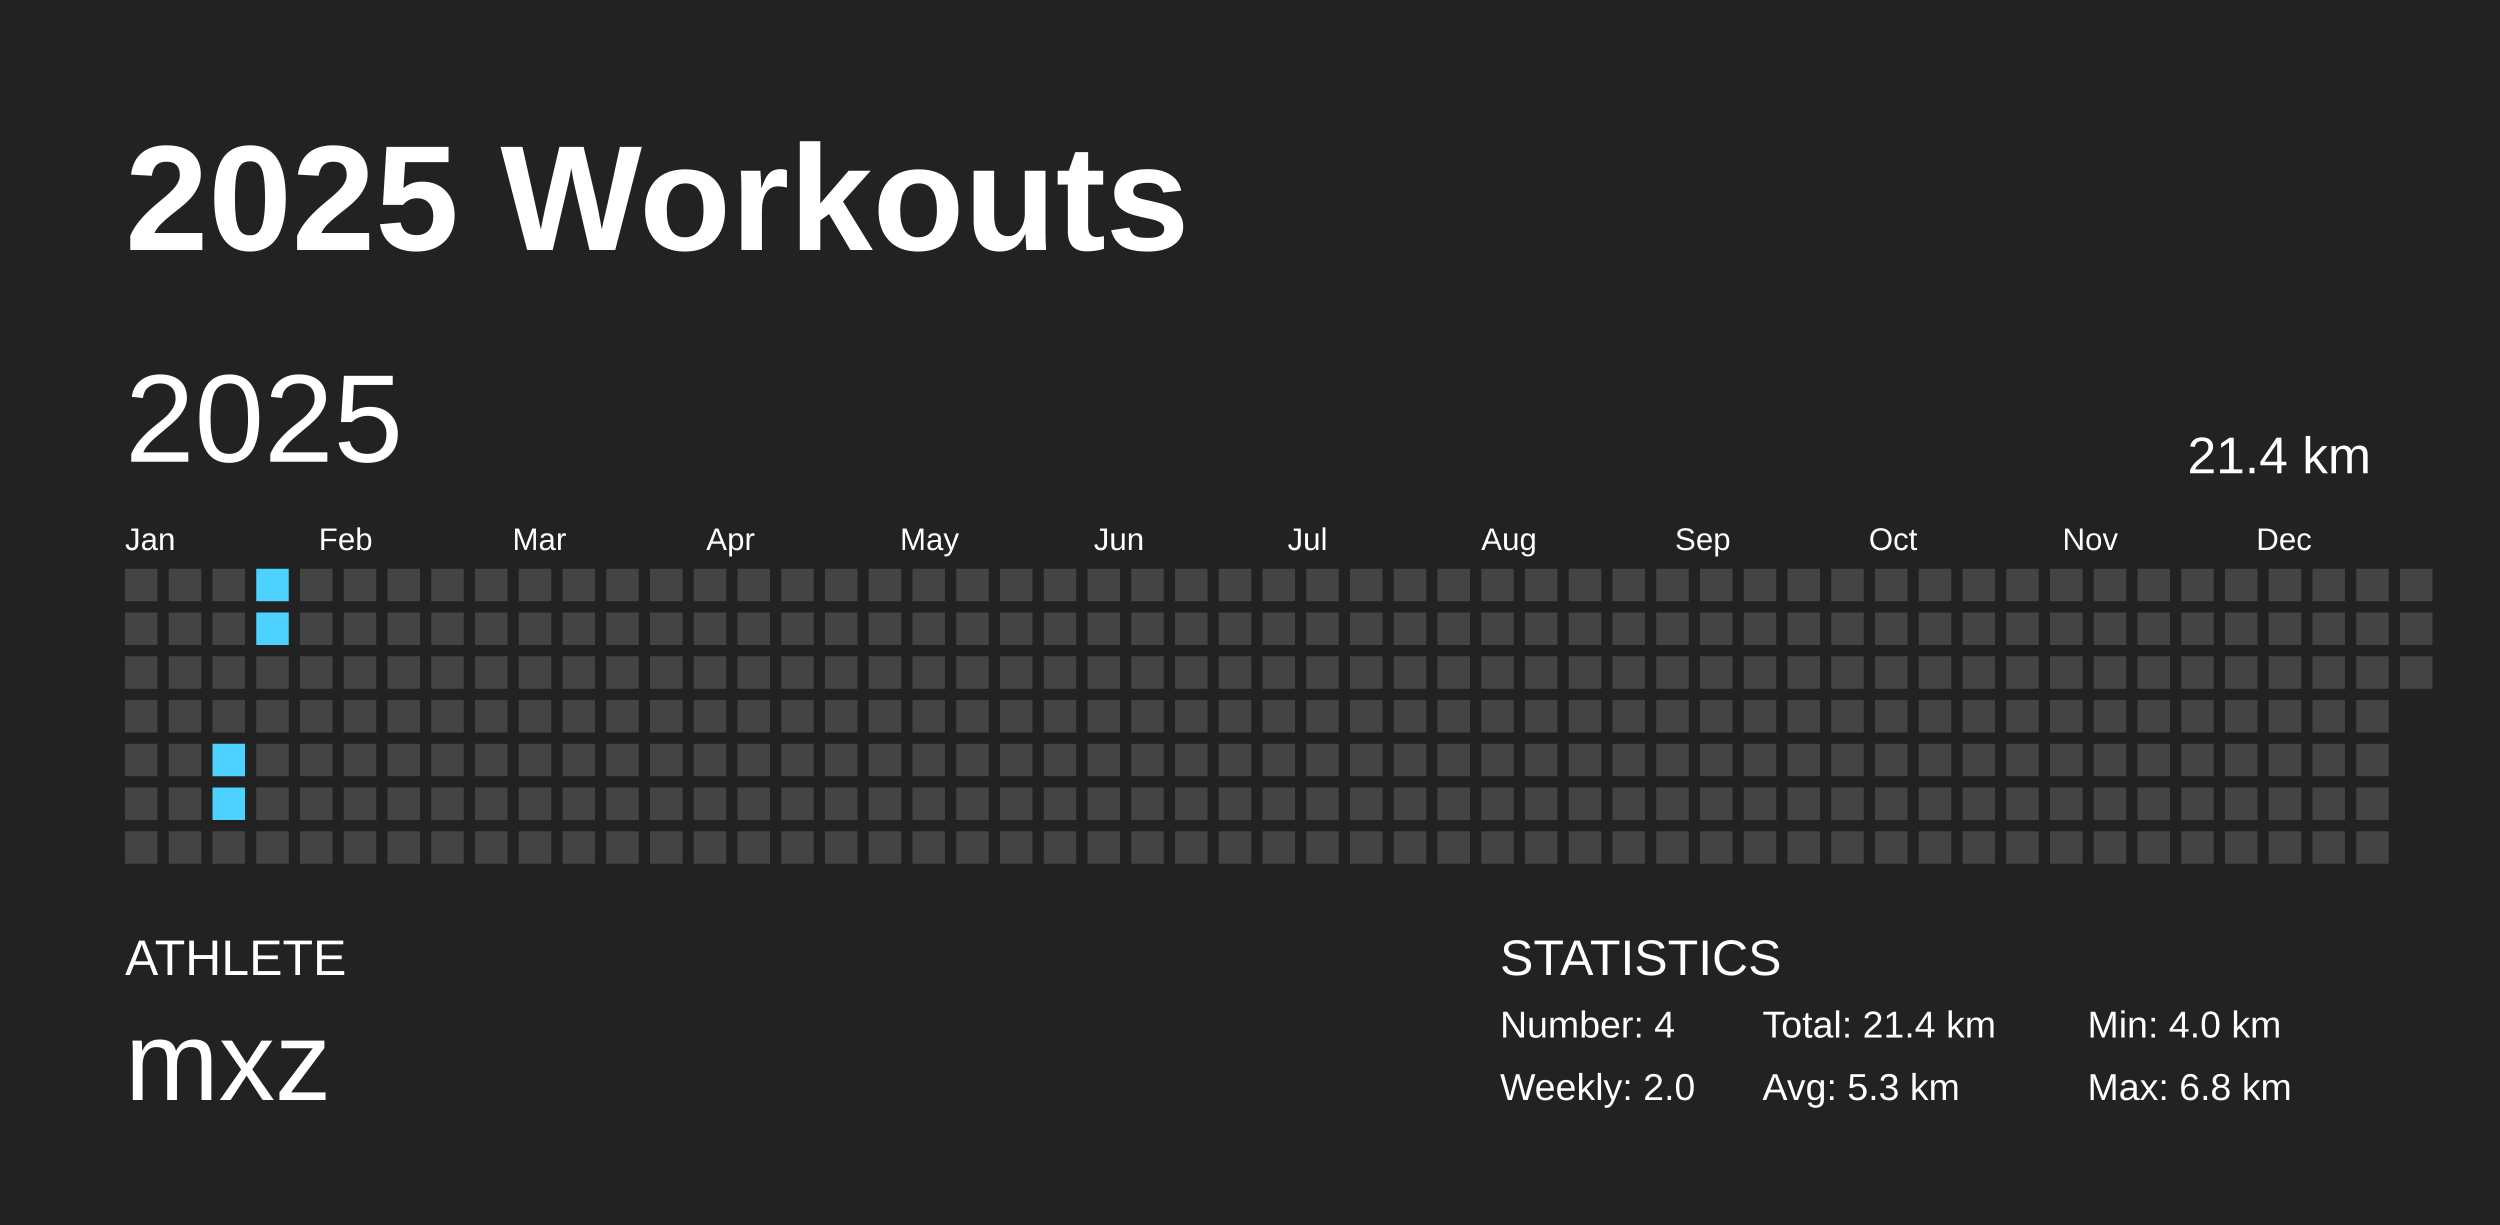
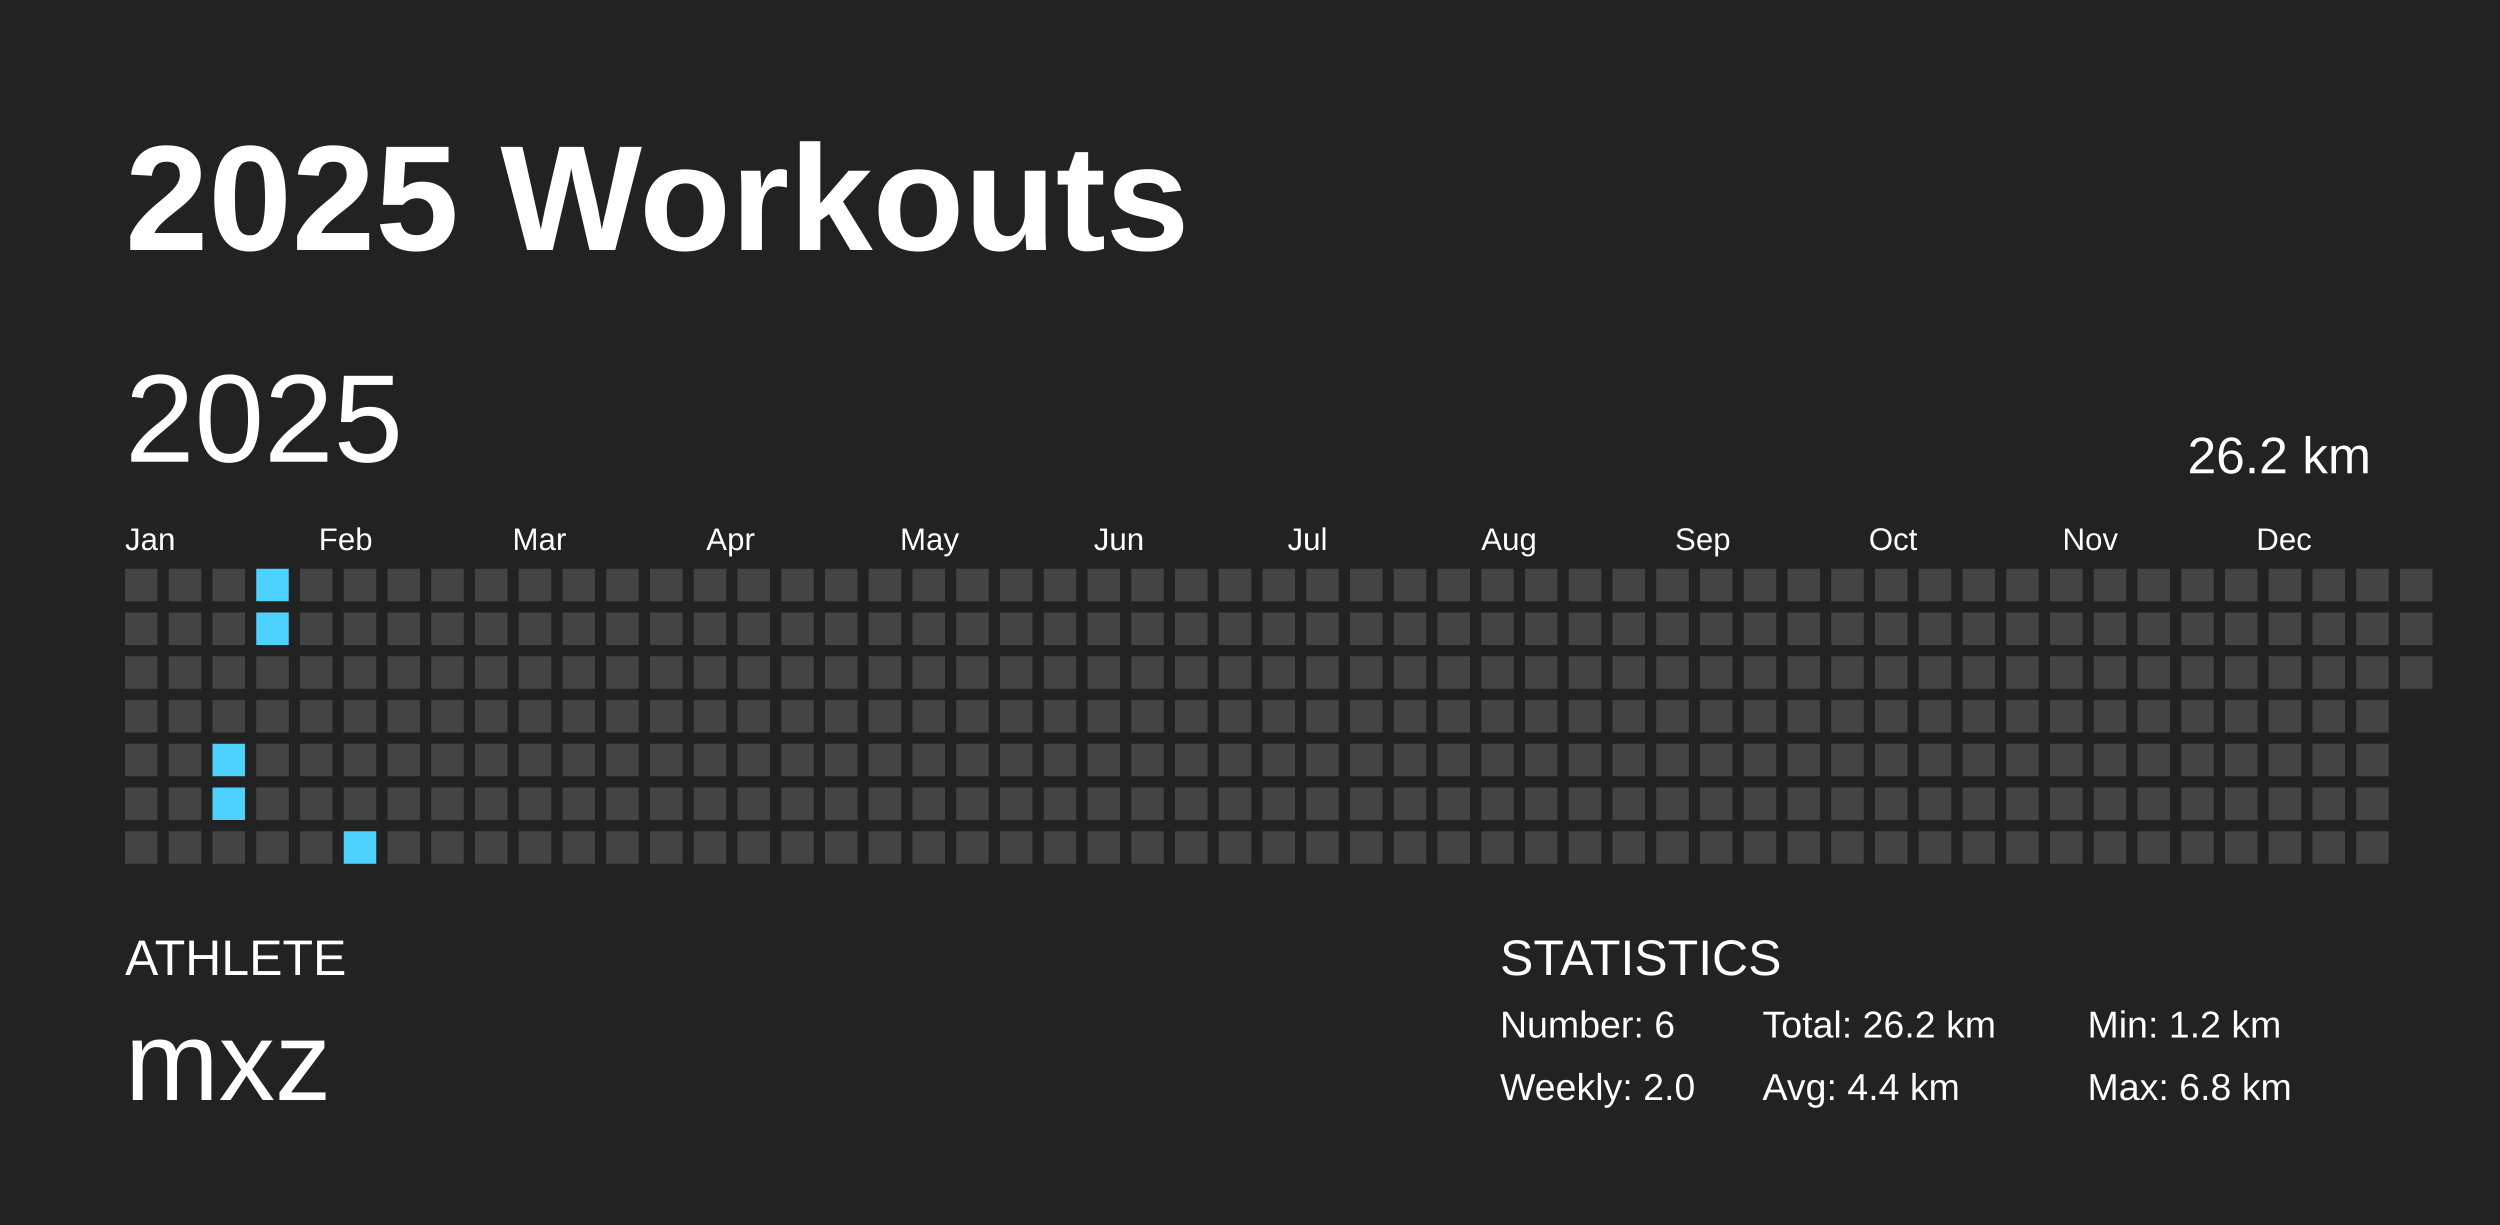
<svg xmlns="http://www.w3.org/2000/svg" baseProfile="full" height="98mm" version="1.1" viewBox="0,0,200,98" width="200mm">
  <defs />
  <rect fill="#222222" height="98" width="200" x="0" y="0" />
  <text fill="#FFFFFF" style="font-size:12px; font-family:Arial; font-weight:bold;" x="10" y="20">2025 Workouts</text>
  <text fill="#FFFFFF" style="font-size:4px; font-family:Arial" x="10" y="78">ATHLETE</text>
  <text fill="#FFFFFF" style="font-size:9px; font-family:Arial" x="10" y="88">mxz</text>
  <text fill="#FFFFFF" style="font-size:4px; font-family:Arial" x="120" y="78">STATISTICS</text>
-   <text fill="#FFFFFF" style="font-size:3px; font-family:Arial" x="120" y="83">Number: 4</text>
+   <text fill="#FFFFFF" style="font-size:3px; font-family:Arial" x="120" y="83">Number: 6</text>
  <text fill="#FFFFFF" style="font-size:3px; font-family:Arial" x="120" y="88">Weekly: 2.0</text>
-   <text fill="#FFFFFF" style="font-size:3px; font-family:Arial" x="141" y="83">Total: 21.4 km</text>
-   <text fill="#FFFFFF" style="font-size:3px; font-family:Arial" x="141" y="88">Avg: 5.3 km</text>
-   <text fill="#FFFFFF" style="font-size:3px; font-family:Arial" x="167" y="83">Min: 4.0 km</text>
+   <text fill="#FFFFFF" style="font-size:3px; font-family:Arial" x="141" y="83">Total: 26.2 km</text>
+   <text fill="#FFFFFF" style="font-size:3px; font-family:Arial" x="141" y="88">Avg: 4.4 km</text>
+   <text fill="#FFFFFF" style="font-size:3px; font-family:Arial" x="167" y="83">Min: 1.2 km</text>
  <text fill="#FFFFFF" style="font-size:3px; font-family:Arial" x="167" y="88">Max: 6.8 km</text>
  <text dominant-baseline="hanging" fill="#FFFFFF" style="font-size:10.0px; font-family:Arial;" x="10" y="30">2025</text>
-   <text dominant-baseline="hanging" fill="#FFFFFF" style="font-size:4.125px; font-family:Arial;" x="175" y="35">21.4 km</text>
+   <text dominant-baseline="hanging" fill="#FFFFFF" style="font-size:4.125px; font-family:Arial;" x="175" y="35">26.2 km</text>
  <text fill="#FFFFFF" style="font-size:2.5px; font-family:Arial" x="10.0" y="44">Jan</text>
  <text fill="#FFFFFF" style="font-size:2.5px; font-family:Arial" x="25.5" y="44">Feb</text>
  <text fill="#FFFFFF" style="font-size:2.5px; font-family:Arial" x="41.0" y="44">Mar</text>
  <text fill="#FFFFFF" style="font-size:2.5px; font-family:Arial" x="56.5" y="44">Apr</text>
  <text fill="#FFFFFF" style="font-size:2.5px; font-family:Arial" x="72.0" y="44">May</text>
  <text fill="#FFFFFF" style="font-size:2.5px; font-family:Arial" x="87.5" y="44">Jun</text>
  <text fill="#FFFFFF" style="font-size:2.5px; font-family:Arial" x="103.0" y="44">Jul</text>
  <text fill="#FFFFFF" style="font-size:2.5px; font-family:Arial" x="118.5" y="44">Aug</text>
  <text fill="#FFFFFF" style="font-size:2.5px; font-family:Arial" x="134.0" y="44">Sep</text>
  <text fill="#FFFFFF" style="font-size:2.5px; font-family:Arial" x="149.5" y="44">Oct</text>
  <text fill="#FFFFFF" style="font-size:2.5px; font-family:Arial" x="165.0" y="44">Nov</text>
  <text fill="#FFFFFF" style="font-size:2.5px; font-family:Arial" x="180.5" y="44">Dec</text>
  <rect fill="#444444" height="2.6" width="2.6" x="10.0" y="45.5" />
  <rect fill="#444444" height="2.6" width="2.6" x="10.0" y="49.0" />
  <rect fill="#444444" height="2.6" width="2.6" x="10.0" y="52.5" />
  <rect fill="#444444" height="2.6" width="2.6" x="10.0" y="56.0" />
  <rect fill="#444444" height="2.6" width="2.6" x="10.0" y="59.5" />
  <rect fill="#444444" height="2.6" width="2.6" x="10.0" y="63.0" />
  <rect fill="#444444" height="2.6" width="2.6" x="10.0" y="66.5" />
  <rect fill="#444444" height="2.6" width="2.6" x="13.5" y="45.5" />
  <rect fill="#444444" height="2.6" width="2.6" x="13.5" y="49.0" />
  <rect fill="#444444" height="2.6" width="2.6" x="13.5" y="52.5" />
  <rect fill="#444444" height="2.6" width="2.6" x="13.5" y="56.0" />
  <rect fill="#444444" height="2.6" width="2.6" x="13.5" y="59.5" />
  <rect fill="#444444" height="2.6" width="2.6" x="13.5" y="63.0" />
  <rect fill="#444444" height="2.6" width="2.6" x="13.5" y="66.5" />
  <rect fill="#444444" height="2.6" width="2.6" x="17.0" y="45.5" />
  <rect fill="#444444" height="2.6" width="2.6" x="17.0" y="49.0" />
  <rect fill="#444444" height="2.6" width="2.6" x="17.0" y="52.5" />
  <rect fill="#444444" height="2.6" width="2.6" x="17.0" y="56.0" />
  <rect fill="#4dd2ff" height="2.6" width="2.6" x="17.0" y="59.5" />
  <rect fill="#4dd2ff" height="2.6" width="2.6" x="17.0" y="63.0" />
  <rect fill="#444444" height="2.6" width="2.6" x="17.0" y="66.5" />
  <rect fill="#4dd2ff" height="2.6" width="2.6" x="20.5" y="45.5" />
  <rect fill="#4dd2ff" height="2.6" width="2.6" x="20.5" y="49.0" />
  <rect fill="#444444" height="2.6" width="2.6" x="20.5" y="52.5" />
  <rect fill="#444444" height="2.6" width="2.6" x="20.5" y="56.0" />
  <rect fill="#444444" height="2.6" width="2.6" x="20.5" y="59.5" />
  <rect fill="#444444" height="2.6" width="2.6" x="20.5" y="63.0" />
  <rect fill="#444444" height="2.6" width="2.6" x="20.5" y="66.5" />
  <rect fill="#444444" height="2.6" width="2.6" x="24.0" y="45.5" />
  <rect fill="#444444" height="2.6" width="2.6" x="24.0" y="49.0" />
  <rect fill="#444444" height="2.6" width="2.6" x="24.0" y="52.5" />
  <rect fill="#444444" height="2.6" width="2.6" x="24.0" y="56.0" />
  <rect fill="#444444" height="2.6" width="2.6" x="24.0" y="59.5" />
  <rect fill="#444444" height="2.6" width="2.6" x="24.0" y="63.0" />
  <rect fill="#444444" height="2.6" width="2.6" x="24.0" y="66.5" />
  <rect fill="#444444" height="2.6" width="2.6" x="27.5" y="45.5" />
  <rect fill="#444444" height="2.6" width="2.6" x="27.5" y="49.0" />
  <rect fill="#444444" height="2.6" width="2.6" x="27.5" y="52.5" />
  <rect fill="#444444" height="2.6" width="2.6" x="27.5" y="56.0" />
  <rect fill="#444444" height="2.6" width="2.6" x="27.5" y="59.5" />
  <rect fill="#444444" height="2.6" width="2.6" x="27.5" y="63.0" />
-   <rect fill="#444444" height="2.6" width="2.6" x="27.5" y="66.5" />
+   <rect fill="#4dd2ff" height="2.6" width="2.6" x="27.5" y="66.5" />
  <rect fill="#444444" height="2.6" width="2.6" x="31.0" y="45.5" />
  <rect fill="#444444" height="2.6" width="2.6" x="31.0" y="49.0" />
  <rect fill="#444444" height="2.6" width="2.6" x="31.0" y="52.5" />
  <rect fill="#444444" height="2.6" width="2.6" x="31.0" y="56.0" />
  <rect fill="#444444" height="2.6" width="2.6" x="31.0" y="59.5" />
  <rect fill="#444444" height="2.6" width="2.6" x="31.0" y="63.0" />
  <rect fill="#444444" height="2.6" width="2.6" x="31.0" y="66.5" />
  <rect fill="#444444" height="2.6" width="2.6" x="34.5" y="45.5" />
  <rect fill="#444444" height="2.6" width="2.6" x="34.5" y="49.0" />
  <rect fill="#444444" height="2.6" width="2.6" x="34.5" y="52.5" />
  <rect fill="#444444" height="2.6" width="2.6" x="34.5" y="56.0" />
  <rect fill="#444444" height="2.6" width="2.6" x="34.5" y="59.5" />
  <rect fill="#444444" height="2.6" width="2.6" x="34.5" y="63.0" />
  <rect fill="#444444" height="2.6" width="2.6" x="34.5" y="66.5" />
  <rect fill="#444444" height="2.6" width="2.6" x="38.0" y="45.5" />
  <rect fill="#444444" height="2.6" width="2.6" x="38.0" y="49.0" />
  <rect fill="#444444" height="2.6" width="2.6" x="38.0" y="52.5" />
  <rect fill="#444444" height="2.6" width="2.6" x="38.0" y="56.0" />
  <rect fill="#444444" height="2.6" width="2.6" x="38.0" y="59.5" />
  <rect fill="#444444" height="2.6" width="2.6" x="38.0" y="63.0" />
  <rect fill="#444444" height="2.6" width="2.6" x="38.0" y="66.5" />
  <rect fill="#444444" height="2.6" width="2.6" x="41.5" y="45.5" />
  <rect fill="#444444" height="2.6" width="2.6" x="41.5" y="49.0" />
  <rect fill="#444444" height="2.6" width="2.6" x="41.5" y="52.5" />
  <rect fill="#444444" height="2.6" width="2.6" x="41.5" y="56.0" />
  <rect fill="#444444" height="2.6" width="2.6" x="41.5" y="59.5" />
  <rect fill="#444444" height="2.6" width="2.6" x="41.5" y="63.0" />
  <rect fill="#444444" height="2.6" width="2.6" x="41.5" y="66.5" />
  <rect fill="#444444" height="2.6" width="2.6" x="45.0" y="45.5" />
  <rect fill="#444444" height="2.6" width="2.6" x="45.0" y="49.0" />
  <rect fill="#444444" height="2.6" width="2.6" x="45.0" y="52.5" />
  <rect fill="#444444" height="2.6" width="2.6" x="45.0" y="56.0" />
  <rect fill="#444444" height="2.6" width="2.6" x="45.0" y="59.5" />
  <rect fill="#444444" height="2.6" width="2.6" x="45.0" y="63.0" />
  <rect fill="#444444" height="2.6" width="2.6" x="45.0" y="66.5" />
  <rect fill="#444444" height="2.6" width="2.6" x="48.5" y="45.5" />
  <rect fill="#444444" height="2.6" width="2.6" x="48.5" y="49.0" />
  <rect fill="#444444" height="2.6" width="2.6" x="48.5" y="52.5" />
  <rect fill="#444444" height="2.6" width="2.6" x="48.5" y="56.0" />
  <rect fill="#444444" height="2.6" width="2.6" x="48.5" y="59.5" />
  <rect fill="#444444" height="2.6" width="2.6" x="48.5" y="63.0" />
  <rect fill="#444444" height="2.6" width="2.6" x="48.5" y="66.5" />
  <rect fill="#444444" height="2.6" width="2.6" x="52.0" y="45.5" />
  <rect fill="#444444" height="2.6" width="2.6" x="52.0" y="49.0" />
  <rect fill="#444444" height="2.6" width="2.6" x="52.0" y="52.5" />
  <rect fill="#444444" height="2.6" width="2.6" x="52.0" y="56.0" />
  <rect fill="#444444" height="2.6" width="2.6" x="52.0" y="59.5" />
  <rect fill="#444444" height="2.6" width="2.6" x="52.0" y="63.0" />
  <rect fill="#444444" height="2.6" width="2.6" x="52.0" y="66.5" />
  <rect fill="#444444" height="2.6" width="2.6" x="55.5" y="45.5" />
  <rect fill="#444444" height="2.6" width="2.6" x="55.5" y="49.0" />
  <rect fill="#444444" height="2.6" width="2.6" x="55.5" y="52.5" />
  <rect fill="#444444" height="2.6" width="2.6" x="55.5" y="56.0" />
  <rect fill="#444444" height="2.6" width="2.6" x="55.5" y="59.5" />
  <rect fill="#444444" height="2.6" width="2.6" x="55.5" y="63.0" />
  <rect fill="#444444" height="2.6" width="2.6" x="55.5" y="66.5" />
  <rect fill="#444444" height="2.6" width="2.6" x="59.0" y="45.5" />
  <rect fill="#444444" height="2.6" width="2.6" x="59.0" y="49.0" />
  <rect fill="#444444" height="2.6" width="2.6" x="59.0" y="52.5" />
  <rect fill="#444444" height="2.6" width="2.6" x="59.0" y="56.0" />
  <rect fill="#444444" height="2.6" width="2.6" x="59.0" y="59.5" />
  <rect fill="#444444" height="2.6" width="2.6" x="59.0" y="63.0" />
  <rect fill="#444444" height="2.6" width="2.6" x="59.0" y="66.5" />
  <rect fill="#444444" height="2.6" width="2.6" x="62.5" y="45.5" />
  <rect fill="#444444" height="2.6" width="2.6" x="62.5" y="49.0" />
  <rect fill="#444444" height="2.6" width="2.6" x="62.5" y="52.5" />
  <rect fill="#444444" height="2.6" width="2.6" x="62.5" y="56.0" />
  <rect fill="#444444" height="2.6" width="2.6" x="62.5" y="59.5" />
  <rect fill="#444444" height="2.6" width="2.6" x="62.5" y="63.0" />
  <rect fill="#444444" height="2.6" width="2.6" x="62.5" y="66.5" />
  <rect fill="#444444" height="2.6" width="2.6" x="66.0" y="45.5" />
  <rect fill="#444444" height="2.6" width="2.6" x="66.0" y="49.0" />
  <rect fill="#444444" height="2.6" width="2.6" x="66.0" y="52.5" />
  <rect fill="#444444" height="2.6" width="2.6" x="66.0" y="56.0" />
  <rect fill="#444444" height="2.6" width="2.6" x="66.0" y="59.5" />
  <rect fill="#444444" height="2.6" width="2.6" x="66.0" y="63.0" />
  <rect fill="#444444" height="2.6" width="2.6" x="66.0" y="66.5" />
  <rect fill="#444444" height="2.6" width="2.6" x="69.5" y="45.5" />
  <rect fill="#444444" height="2.6" width="2.6" x="69.5" y="49.0" />
  <rect fill="#444444" height="2.6" width="2.6" x="69.5" y="52.5" />
  <rect fill="#444444" height="2.6" width="2.6" x="69.5" y="56.0" />
  <rect fill="#444444" height="2.6" width="2.6" x="69.5" y="59.5" />
  <rect fill="#444444" height="2.6" width="2.6" x="69.5" y="63.0" />
  <rect fill="#444444" height="2.6" width="2.6" x="69.5" y="66.5" />
  <rect fill="#444444" height="2.6" width="2.6" x="73.0" y="45.5" />
  <rect fill="#444444" height="2.6" width="2.6" x="73.0" y="49.0" />
  <rect fill="#444444" height="2.6" width="2.6" x="73.0" y="52.5" />
  <rect fill="#444444" height="2.6" width="2.6" x="73.0" y="56.0" />
  <rect fill="#444444" height="2.6" width="2.6" x="73.0" y="59.5" />
  <rect fill="#444444" height="2.6" width="2.6" x="73.0" y="63.0" />
  <rect fill="#444444" height="2.6" width="2.6" x="73.0" y="66.5" />
  <rect fill="#444444" height="2.6" width="2.6" x="76.5" y="45.5" />
  <rect fill="#444444" height="2.6" width="2.6" x="76.5" y="49.0" />
  <rect fill="#444444" height="2.6" width="2.6" x="76.5" y="52.5" />
  <rect fill="#444444" height="2.6" width="2.6" x="76.5" y="56.0" />
  <rect fill="#444444" height="2.6" width="2.6" x="76.5" y="59.5" />
  <rect fill="#444444" height="2.6" width="2.6" x="76.5" y="63.0" />
  <rect fill="#444444" height="2.6" width="2.6" x="76.5" y="66.5" />
  <rect fill="#444444" height="2.6" width="2.6" x="80.0" y="45.5" />
  <rect fill="#444444" height="2.6" width="2.6" x="80.0" y="49.0" />
  <rect fill="#444444" height="2.6" width="2.6" x="80.0" y="52.5" />
  <rect fill="#444444" height="2.6" width="2.6" x="80.0" y="56.0" />
  <rect fill="#444444" height="2.6" width="2.6" x="80.0" y="59.5" />
  <rect fill="#444444" height="2.6" width="2.6" x="80.0" y="63.0" />
  <rect fill="#444444" height="2.6" width="2.6" x="80.0" y="66.5" />
  <rect fill="#444444" height="2.6" width="2.6" x="83.5" y="45.5" />
  <rect fill="#444444" height="2.6" width="2.6" x="83.5" y="49.0" />
  <rect fill="#444444" height="2.6" width="2.6" x="83.5" y="52.5" />
  <rect fill="#444444" height="2.6" width="2.6" x="83.5" y="56.0" />
  <rect fill="#444444" height="2.6" width="2.6" x="83.5" y="59.5" />
  <rect fill="#444444" height="2.6" width="2.6" x="83.5" y="63.0" />
  <rect fill="#444444" height="2.6" width="2.6" x="83.5" y="66.5" />
  <rect fill="#444444" height="2.6" width="2.6" x="87.0" y="45.5" />
  <rect fill="#444444" height="2.6" width="2.6" x="87.0" y="49.0" />
  <rect fill="#444444" height="2.6" width="2.6" x="87.0" y="52.5" />
  <rect fill="#444444" height="2.6" width="2.6" x="87.0" y="56.0" />
  <rect fill="#444444" height="2.6" width="2.6" x="87.0" y="59.5" />
  <rect fill="#444444" height="2.6" width="2.6" x="87.0" y="63.0" />
  <rect fill="#444444" height="2.6" width="2.6" x="87.0" y="66.5" />
  <rect fill="#444444" height="2.6" width="2.6" x="90.5" y="45.5" />
  <rect fill="#444444" height="2.6" width="2.6" x="90.5" y="49.0" />
  <rect fill="#444444" height="2.6" width="2.6" x="90.5" y="52.5" />
  <rect fill="#444444" height="2.6" width="2.6" x="90.5" y="56.0" />
  <rect fill="#444444" height="2.6" width="2.6" x="90.5" y="59.5" />
  <rect fill="#444444" height="2.6" width="2.6" x="90.5" y="63.0" />
  <rect fill="#444444" height="2.6" width="2.6" x="90.5" y="66.5" />
  <rect fill="#444444" height="2.6" width="2.6" x="94.0" y="45.5" />
  <rect fill="#444444" height="2.6" width="2.6" x="94.0" y="49.0" />
  <rect fill="#444444" height="2.6" width="2.6" x="94.0" y="52.5" />
  <rect fill="#444444" height="2.6" width="2.6" x="94.0" y="56.0" />
  <rect fill="#444444" height="2.6" width="2.6" x="94.0" y="59.5" />
  <rect fill="#444444" height="2.6" width="2.6" x="94.0" y="63.0" />
  <rect fill="#444444" height="2.6" width="2.6" x="94.0" y="66.5" />
  <rect fill="#444444" height="2.6" width="2.6" x="97.5" y="45.5" />
  <rect fill="#444444" height="2.6" width="2.6" x="97.5" y="49.0" />
  <rect fill="#444444" height="2.6" width="2.6" x="97.5" y="52.5" />
  <rect fill="#444444" height="2.6" width="2.6" x="97.5" y="56.0" />
  <rect fill="#444444" height="2.6" width="2.6" x="97.5" y="59.5" />
  <rect fill="#444444" height="2.6" width="2.6" x="97.5" y="63.0" />
  <rect fill="#444444" height="2.6" width="2.6" x="97.5" y="66.5" />
  <rect fill="#444444" height="2.6" width="2.6" x="101.0" y="45.5" />
  <rect fill="#444444" height="2.6" width="2.6" x="101.0" y="49.0" />
  <rect fill="#444444" height="2.6" width="2.6" x="101.0" y="52.5" />
  <rect fill="#444444" height="2.6" width="2.6" x="101.0" y="56.0" />
  <rect fill="#444444" height="2.6" width="2.6" x="101.0" y="59.5" />
  <rect fill="#444444" height="2.6" width="2.6" x="101.0" y="63.0" />
  <rect fill="#444444" height="2.6" width="2.6" x="101.0" y="66.5" />
  <rect fill="#444444" height="2.6" width="2.6" x="104.5" y="45.5" />
  <rect fill="#444444" height="2.6" width="2.6" x="104.5" y="49.0" />
  <rect fill="#444444" height="2.6" width="2.6" x="104.5" y="52.5" />
  <rect fill="#444444" height="2.6" width="2.6" x="104.5" y="56.0" />
  <rect fill="#444444" height="2.6" width="2.6" x="104.5" y="59.5" />
  <rect fill="#444444" height="2.6" width="2.6" x="104.5" y="63.0" />
  <rect fill="#444444" height="2.6" width="2.6" x="104.5" y="66.5" />
  <rect fill="#444444" height="2.6" width="2.6" x="108.0" y="45.5" />
  <rect fill="#444444" height="2.6" width="2.6" x="108.0" y="49.0" />
  <rect fill="#444444" height="2.6" width="2.6" x="108.0" y="52.5" />
  <rect fill="#444444" height="2.6" width="2.6" x="108.0" y="56.0" />
  <rect fill="#444444" height="2.6" width="2.6" x="108.0" y="59.5" />
  <rect fill="#444444" height="2.6" width="2.6" x="108.0" y="63.0" />
  <rect fill="#444444" height="2.6" width="2.6" x="108.0" y="66.5" />
  <rect fill="#444444" height="2.6" width="2.6" x="111.5" y="45.5" />
  <rect fill="#444444" height="2.6" width="2.6" x="111.5" y="49.0" />
  <rect fill="#444444" height="2.6" width="2.6" x="111.5" y="52.5" />
  <rect fill="#444444" height="2.6" width="2.6" x="111.5" y="56.0" />
  <rect fill="#444444" height="2.6" width="2.6" x="111.5" y="59.5" />
  <rect fill="#444444" height="2.6" width="2.6" x="111.5" y="63.0" />
  <rect fill="#444444" height="2.6" width="2.6" x="111.5" y="66.5" />
  <rect fill="#444444" height="2.6" width="2.6" x="115.0" y="45.5" />
  <rect fill="#444444" height="2.6" width="2.6" x="115.0" y="49.0" />
  <rect fill="#444444" height="2.6" width="2.6" x="115.0" y="52.5" />
  <rect fill="#444444" height="2.6" width="2.6" x="115.0" y="56.0" />
  <rect fill="#444444" height="2.6" width="2.6" x="115.0" y="59.5" />
  <rect fill="#444444" height="2.6" width="2.6" x="115.0" y="63.0" />
  <rect fill="#444444" height="2.6" width="2.6" x="115.0" y="66.5" />
  <rect fill="#444444" height="2.6" width="2.6" x="118.5" y="45.5" />
  <rect fill="#444444" height="2.6" width="2.6" x="118.5" y="49.0" />
  <rect fill="#444444" height="2.6" width="2.6" x="118.5" y="52.5" />
  <rect fill="#444444" height="2.6" width="2.6" x="118.5" y="56.0" />
  <rect fill="#444444" height="2.6" width="2.6" x="118.5" y="59.5" />
  <rect fill="#444444" height="2.6" width="2.6" x="118.5" y="63.0" />
  <rect fill="#444444" height="2.6" width="2.6" x="118.5" y="66.5" />
  <rect fill="#444444" height="2.6" width="2.6" x="122.0" y="45.5" />
  <rect fill="#444444" height="2.6" width="2.6" x="122.0" y="49.0" />
  <rect fill="#444444" height="2.6" width="2.6" x="122.0" y="52.5" />
  <rect fill="#444444" height="2.6" width="2.6" x="122.0" y="56.0" />
  <rect fill="#444444" height="2.6" width="2.6" x="122.0" y="59.5" />
  <rect fill="#444444" height="2.6" width="2.6" x="122.0" y="63.0" />
  <rect fill="#444444" height="2.6" width="2.6" x="122.0" y="66.5" />
  <rect fill="#444444" height="2.6" width="2.6" x="125.5" y="45.5" />
  <rect fill="#444444" height="2.6" width="2.6" x="125.5" y="49.0" />
  <rect fill="#444444" height="2.6" width="2.6" x="125.5" y="52.5" />
  <rect fill="#444444" height="2.6" width="2.6" x="125.5" y="56.0" />
  <rect fill="#444444" height="2.6" width="2.6" x="125.5" y="59.5" />
  <rect fill="#444444" height="2.6" width="2.6" x="125.5" y="63.0" />
  <rect fill="#444444" height="2.6" width="2.6" x="125.5" y="66.5" />
  <rect fill="#444444" height="2.6" width="2.6" x="129.0" y="45.5" />
  <rect fill="#444444" height="2.6" width="2.6" x="129.0" y="49.0" />
  <rect fill="#444444" height="2.6" width="2.6" x="129.0" y="52.5" />
  <rect fill="#444444" height="2.6" width="2.6" x="129.0" y="56.0" />
  <rect fill="#444444" height="2.6" width="2.6" x="129.0" y="59.5" />
  <rect fill="#444444" height="2.6" width="2.6" x="129.0" y="63.0" />
  <rect fill="#444444" height="2.6" width="2.6" x="129.0" y="66.5" />
  <rect fill="#444444" height="2.6" width="2.6" x="132.5" y="45.5" />
  <rect fill="#444444" height="2.6" width="2.6" x="132.5" y="49.0" />
  <rect fill="#444444" height="2.6" width="2.6" x="132.5" y="52.5" />
  <rect fill="#444444" height="2.6" width="2.6" x="132.5" y="56.0" />
  <rect fill="#444444" height="2.6" width="2.6" x="132.5" y="59.5" />
  <rect fill="#444444" height="2.6" width="2.6" x="132.5" y="63.0" />
  <rect fill="#444444" height="2.6" width="2.6" x="132.5" y="66.5" />
  <rect fill="#444444" height="2.6" width="2.6" x="136.0" y="45.5" />
  <rect fill="#444444" height="2.6" width="2.6" x="136.0" y="49.0" />
  <rect fill="#444444" height="2.6" width="2.6" x="136.0" y="52.5" />
  <rect fill="#444444" height="2.6" width="2.6" x="136.0" y="56.0" />
  <rect fill="#444444" height="2.6" width="2.6" x="136.0" y="59.5" />
  <rect fill="#444444" height="2.6" width="2.6" x="136.0" y="63.0" />
  <rect fill="#444444" height="2.6" width="2.6" x="136.0" y="66.5" />
  <rect fill="#444444" height="2.6" width="2.6" x="139.5" y="45.5" />
  <rect fill="#444444" height="2.6" width="2.6" x="139.5" y="49.0" />
  <rect fill="#444444" height="2.6" width="2.6" x="139.5" y="52.5" />
  <rect fill="#444444" height="2.6" width="2.6" x="139.5" y="56.0" />
  <rect fill="#444444" height="2.6" width="2.6" x="139.5" y="59.5" />
  <rect fill="#444444" height="2.6" width="2.6" x="139.5" y="63.0" />
  <rect fill="#444444" height="2.6" width="2.6" x="139.5" y="66.5" />
  <rect fill="#444444" height="2.6" width="2.6" x="143.0" y="45.5" />
  <rect fill="#444444" height="2.6" width="2.6" x="143.0" y="49.0" />
  <rect fill="#444444" height="2.6" width="2.6" x="143.0" y="52.5" />
  <rect fill="#444444" height="2.6" width="2.6" x="143.0" y="56.0" />
  <rect fill="#444444" height="2.6" width="2.6" x="143.0" y="59.5" />
  <rect fill="#444444" height="2.6" width="2.6" x="143.0" y="63.0" />
  <rect fill="#444444" height="2.6" width="2.6" x="143.0" y="66.5" />
  <rect fill="#444444" height="2.6" width="2.6" x="146.5" y="45.5" />
  <rect fill="#444444" height="2.6" width="2.6" x="146.5" y="49.0" />
  <rect fill="#444444" height="2.6" width="2.6" x="146.5" y="52.5" />
  <rect fill="#444444" height="2.6" width="2.6" x="146.5" y="56.0" />
  <rect fill="#444444" height="2.6" width="2.6" x="146.5" y="59.5" />
  <rect fill="#444444" height="2.6" width="2.6" x="146.5" y="63.0" />
  <rect fill="#444444" height="2.6" width="2.6" x="146.5" y="66.5" />
  <rect fill="#444444" height="2.6" width="2.6" x="150.0" y="45.5" />
  <rect fill="#444444" height="2.6" width="2.6" x="150.0" y="49.0" />
  <rect fill="#444444" height="2.6" width="2.6" x="150.0" y="52.5" />
  <rect fill="#444444" height="2.6" width="2.6" x="150.0" y="56.0" />
  <rect fill="#444444" height="2.6" width="2.6" x="150.0" y="59.5" />
  <rect fill="#444444" height="2.6" width="2.6" x="150.0" y="63.0" />
  <rect fill="#444444" height="2.6" width="2.6" x="150.0" y="66.5" />
  <rect fill="#444444" height="2.6" width="2.6" x="153.5" y="45.5" />
  <rect fill="#444444" height="2.6" width="2.6" x="153.5" y="49.0" />
  <rect fill="#444444" height="2.6" width="2.6" x="153.5" y="52.5" />
  <rect fill="#444444" height="2.6" width="2.6" x="153.5" y="56.0" />
  <rect fill="#444444" height="2.6" width="2.6" x="153.5" y="59.5" />
  <rect fill="#444444" height="2.6" width="2.6" x="153.5" y="63.0" />
  <rect fill="#444444" height="2.6" width="2.6" x="153.5" y="66.5" />
  <rect fill="#444444" height="2.6" width="2.6" x="157.0" y="45.5" />
  <rect fill="#444444" height="2.6" width="2.6" x="157.0" y="49.0" />
  <rect fill="#444444" height="2.6" width="2.6" x="157.0" y="52.5" />
  <rect fill="#444444" height="2.6" width="2.6" x="157.0" y="56.0" />
  <rect fill="#444444" height="2.6" width="2.6" x="157.0" y="59.5" />
  <rect fill="#444444" height="2.6" width="2.6" x="157.0" y="63.0" />
  <rect fill="#444444" height="2.6" width="2.6" x="157.0" y="66.5" />
  <rect fill="#444444" height="2.6" width="2.6" x="160.5" y="45.5" />
  <rect fill="#444444" height="2.6" width="2.6" x="160.5" y="49.0" />
  <rect fill="#444444" height="2.6" width="2.6" x="160.5" y="52.5" />
  <rect fill="#444444" height="2.6" width="2.6" x="160.5" y="56.0" />
  <rect fill="#444444" height="2.6" width="2.6" x="160.5" y="59.5" />
  <rect fill="#444444" height="2.6" width="2.6" x="160.5" y="63.0" />
  <rect fill="#444444" height="2.6" width="2.6" x="160.5" y="66.5" />
  <rect fill="#444444" height="2.6" width="2.6" x="164.0" y="45.5" />
  <rect fill="#444444" height="2.6" width="2.6" x="164.0" y="49.0" />
  <rect fill="#444444" height="2.6" width="2.6" x="164.0" y="52.5" />
  <rect fill="#444444" height="2.6" width="2.6" x="164.0" y="56.0" />
  <rect fill="#444444" height="2.6" width="2.6" x="164.0" y="59.5" />
  <rect fill="#444444" height="2.6" width="2.6" x="164.0" y="63.0" />
  <rect fill="#444444" height="2.6" width="2.6" x="164.0" y="66.5" />
  <rect fill="#444444" height="2.6" width="2.6" x="167.5" y="45.5" />
  <rect fill="#444444" height="2.6" width="2.6" x="167.5" y="49.0" />
  <rect fill="#444444" height="2.6" width="2.6" x="167.5" y="52.5" />
  <rect fill="#444444" height="2.6" width="2.6" x="167.5" y="56.0" />
  <rect fill="#444444" height="2.6" width="2.6" x="167.5" y="59.5" />
  <rect fill="#444444" height="2.6" width="2.6" x="167.5" y="63.0" />
  <rect fill="#444444" height="2.6" width="2.6" x="167.5" y="66.5" />
  <rect fill="#444444" height="2.6" width="2.6" x="171.0" y="45.5" />
  <rect fill="#444444" height="2.6" width="2.6" x="171.0" y="49.0" />
  <rect fill="#444444" height="2.6" width="2.6" x="171.0" y="52.5" />
  <rect fill="#444444" height="2.6" width="2.6" x="171.0" y="56.0" />
  <rect fill="#444444" height="2.6" width="2.6" x="171.0" y="59.5" />
  <rect fill="#444444" height="2.6" width="2.6" x="171.0" y="63.0" />
  <rect fill="#444444" height="2.6" width="2.6" x="171.0" y="66.5" />
  <rect fill="#444444" height="2.6" width="2.6" x="174.5" y="45.5" />
  <rect fill="#444444" height="2.6" width="2.6" x="174.5" y="49.0" />
  <rect fill="#444444" height="2.6" width="2.6" x="174.5" y="52.5" />
  <rect fill="#444444" height="2.6" width="2.6" x="174.5" y="56.0" />
  <rect fill="#444444" height="2.6" width="2.6" x="174.5" y="59.5" />
  <rect fill="#444444" height="2.6" width="2.6" x="174.5" y="63.0" />
  <rect fill="#444444" height="2.6" width="2.6" x="174.5" y="66.5" />
  <rect fill="#444444" height="2.6" width="2.6" x="178.0" y="45.5" />
  <rect fill="#444444" height="2.6" width="2.6" x="178.0" y="49.0" />
  <rect fill="#444444" height="2.6" width="2.6" x="178.0" y="52.5" />
  <rect fill="#444444" height="2.6" width="2.6" x="178.0" y="56.0" />
  <rect fill="#444444" height="2.6" width="2.6" x="178.0" y="59.5" />
  <rect fill="#444444" height="2.6" width="2.6" x="178.0" y="63.0" />
  <rect fill="#444444" height="2.6" width="2.6" x="178.0" y="66.5" />
  <rect fill="#444444" height="2.6" width="2.6" x="181.5" y="45.5" />
  <rect fill="#444444" height="2.6" width="2.6" x="181.5" y="49.0" />
  <rect fill="#444444" height="2.6" width="2.6" x="181.5" y="52.5" />
  <rect fill="#444444" height="2.6" width="2.6" x="181.5" y="56.0" />
  <rect fill="#444444" height="2.6" width="2.6" x="181.5" y="59.5" />
  <rect fill="#444444" height="2.6" width="2.6" x="181.5" y="63.0" />
  <rect fill="#444444" height="2.6" width="2.6" x="181.5" y="66.5" />
  <rect fill="#444444" height="2.6" width="2.6" x="185.0" y="45.5" />
  <rect fill="#444444" height="2.6" width="2.6" x="185.0" y="49.0" />
  <rect fill="#444444" height="2.6" width="2.6" x="185.0" y="52.5" />
  <rect fill="#444444" height="2.6" width="2.6" x="185.0" y="56.0" />
  <rect fill="#444444" height="2.6" width="2.6" x="185.0" y="59.5" />
  <rect fill="#444444" height="2.6" width="2.6" x="185.0" y="63.0" />
  <rect fill="#444444" height="2.6" width="2.6" x="185.0" y="66.5" />
  <rect fill="#444444" height="2.6" width="2.6" x="188.5" y="45.5" />
  <rect fill="#444444" height="2.6" width="2.6" x="188.5" y="49.0" />
  <rect fill="#444444" height="2.6" width="2.6" x="188.5" y="52.5" />
  <rect fill="#444444" height="2.6" width="2.6" x="188.5" y="56.0" />
  <rect fill="#444444" height="2.6" width="2.6" x="188.5" y="59.5" />
  <rect fill="#444444" height="2.6" width="2.6" x="188.5" y="63.0" />
  <rect fill="#444444" height="2.6" width="2.6" x="188.5" y="66.5" />
  <rect fill="#444444" height="2.6" width="2.6" x="192.0" y="45.5" />
  <rect fill="#444444" height="2.6" width="2.6" x="192.0" y="49.0" />
  <rect fill="#444444" height="2.6" width="2.6" x="192.0" y="52.5" />
</svg>
